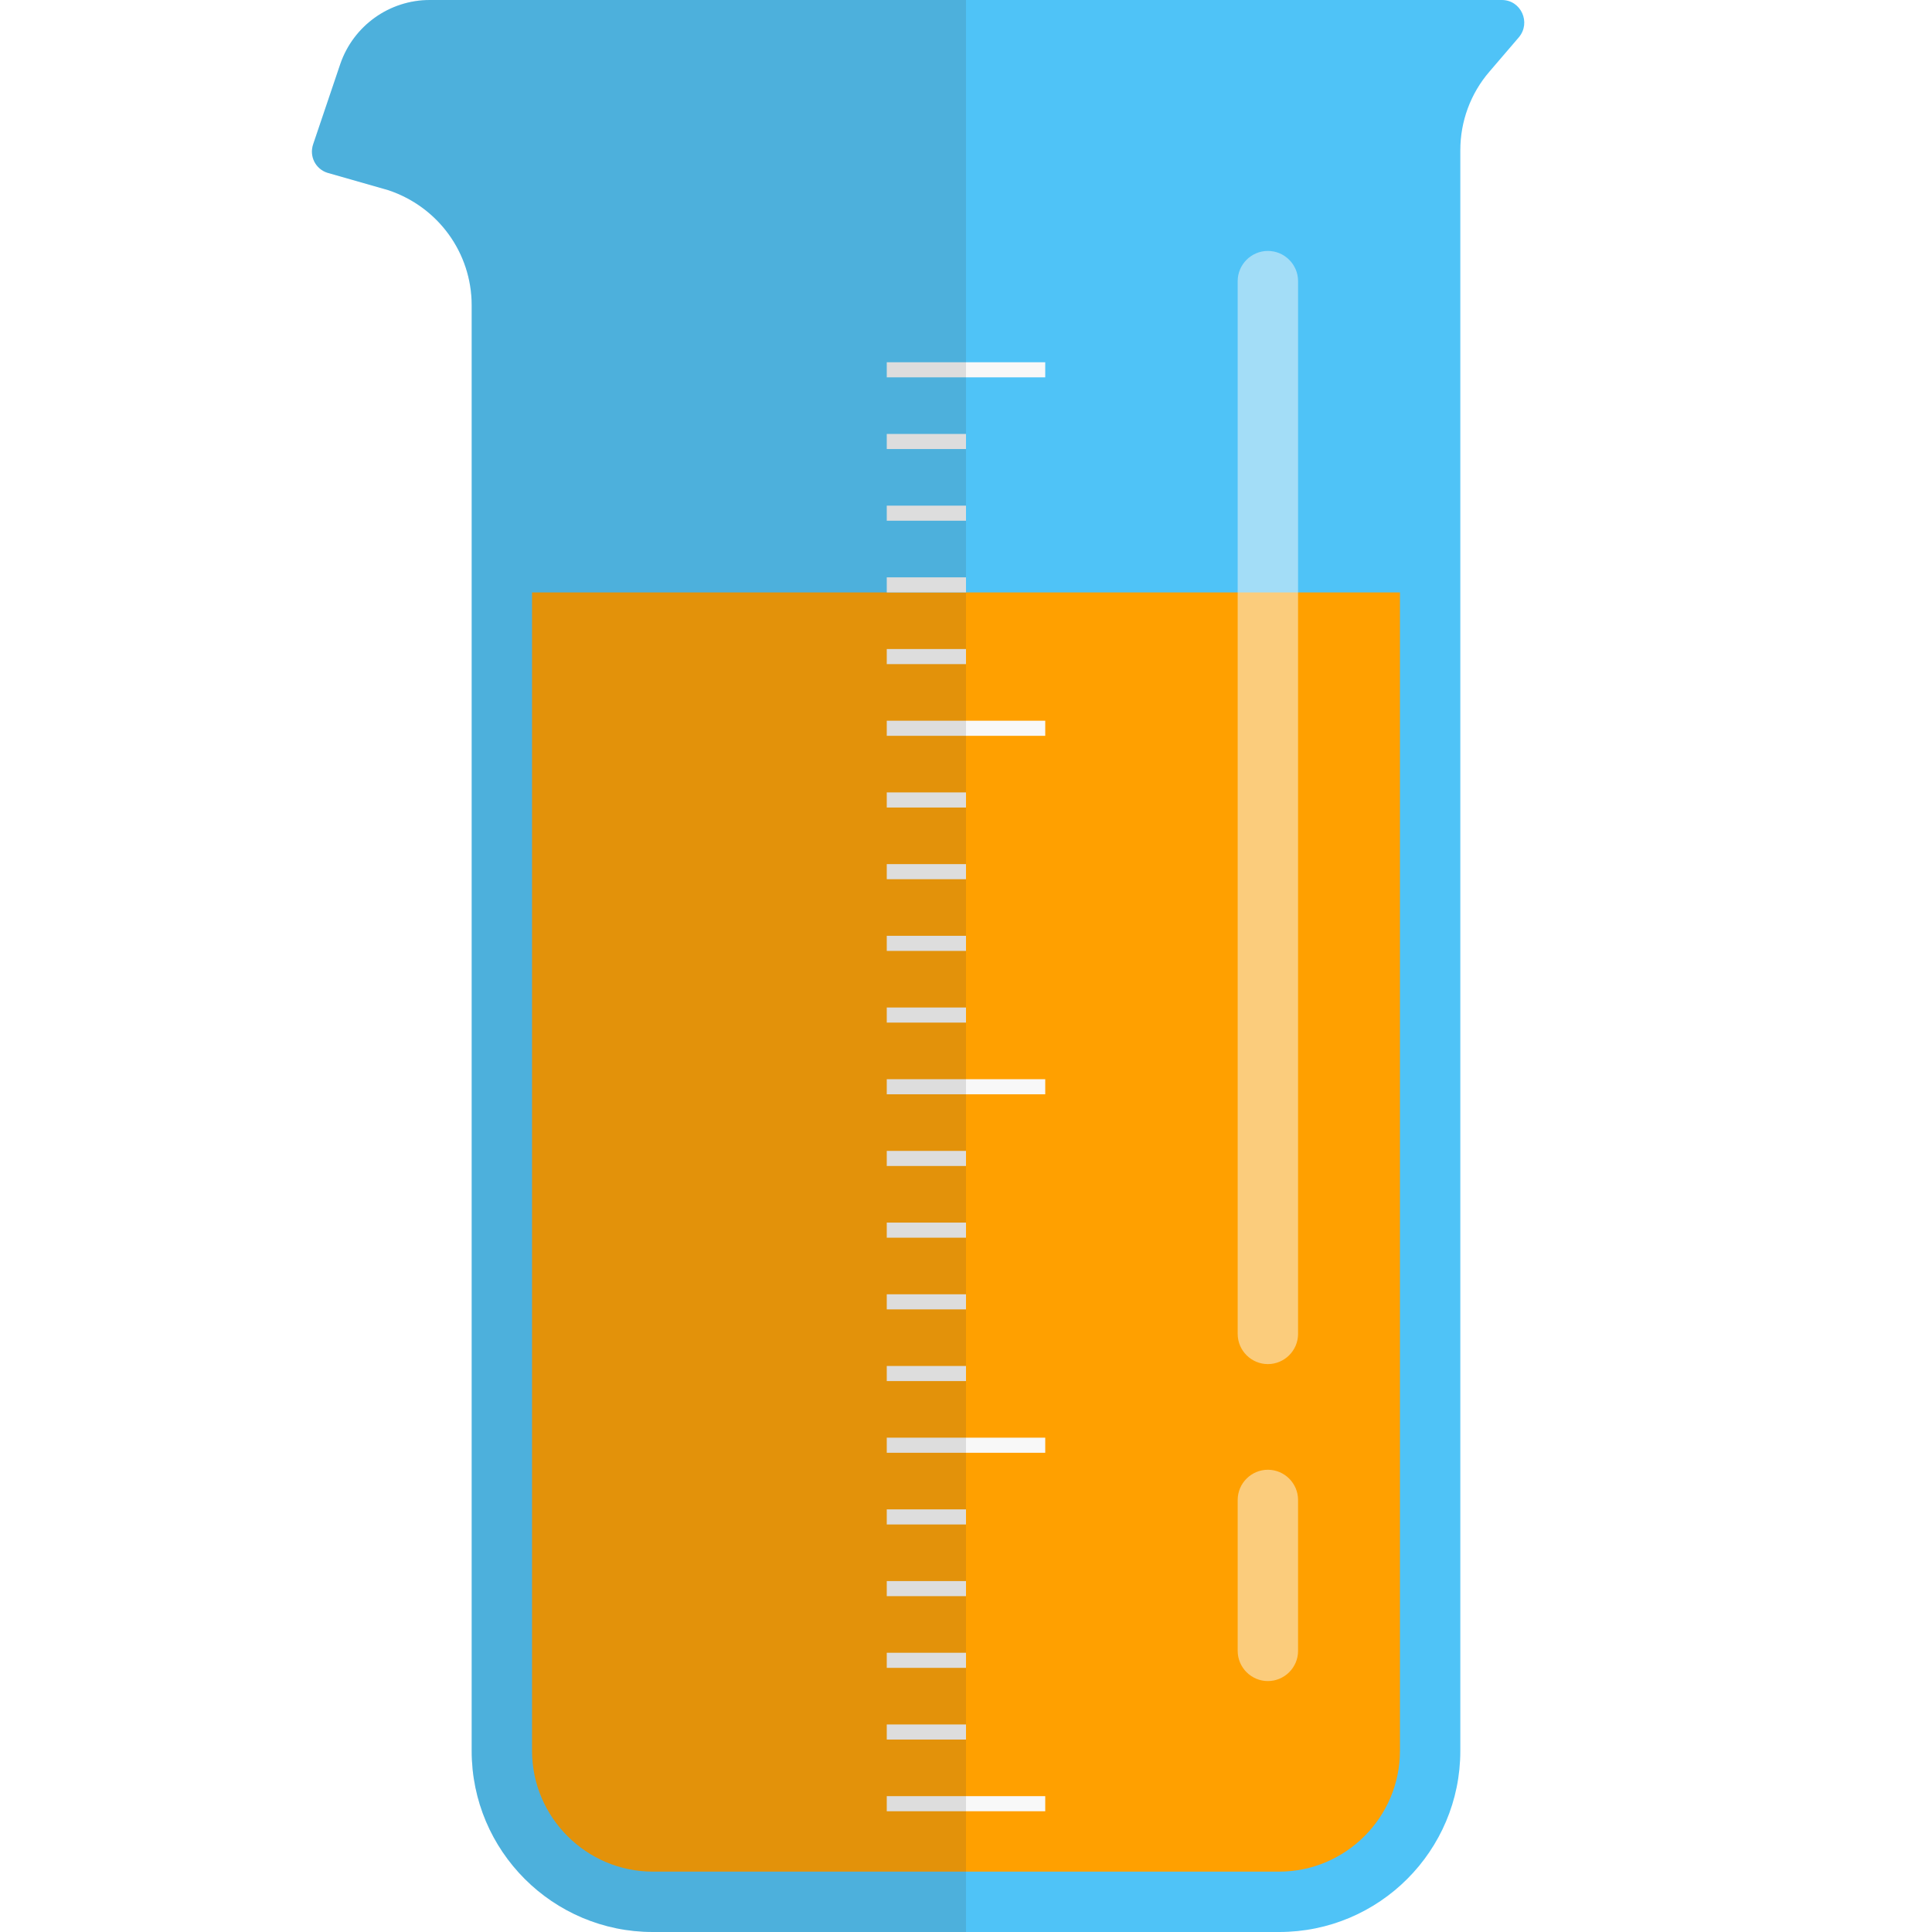
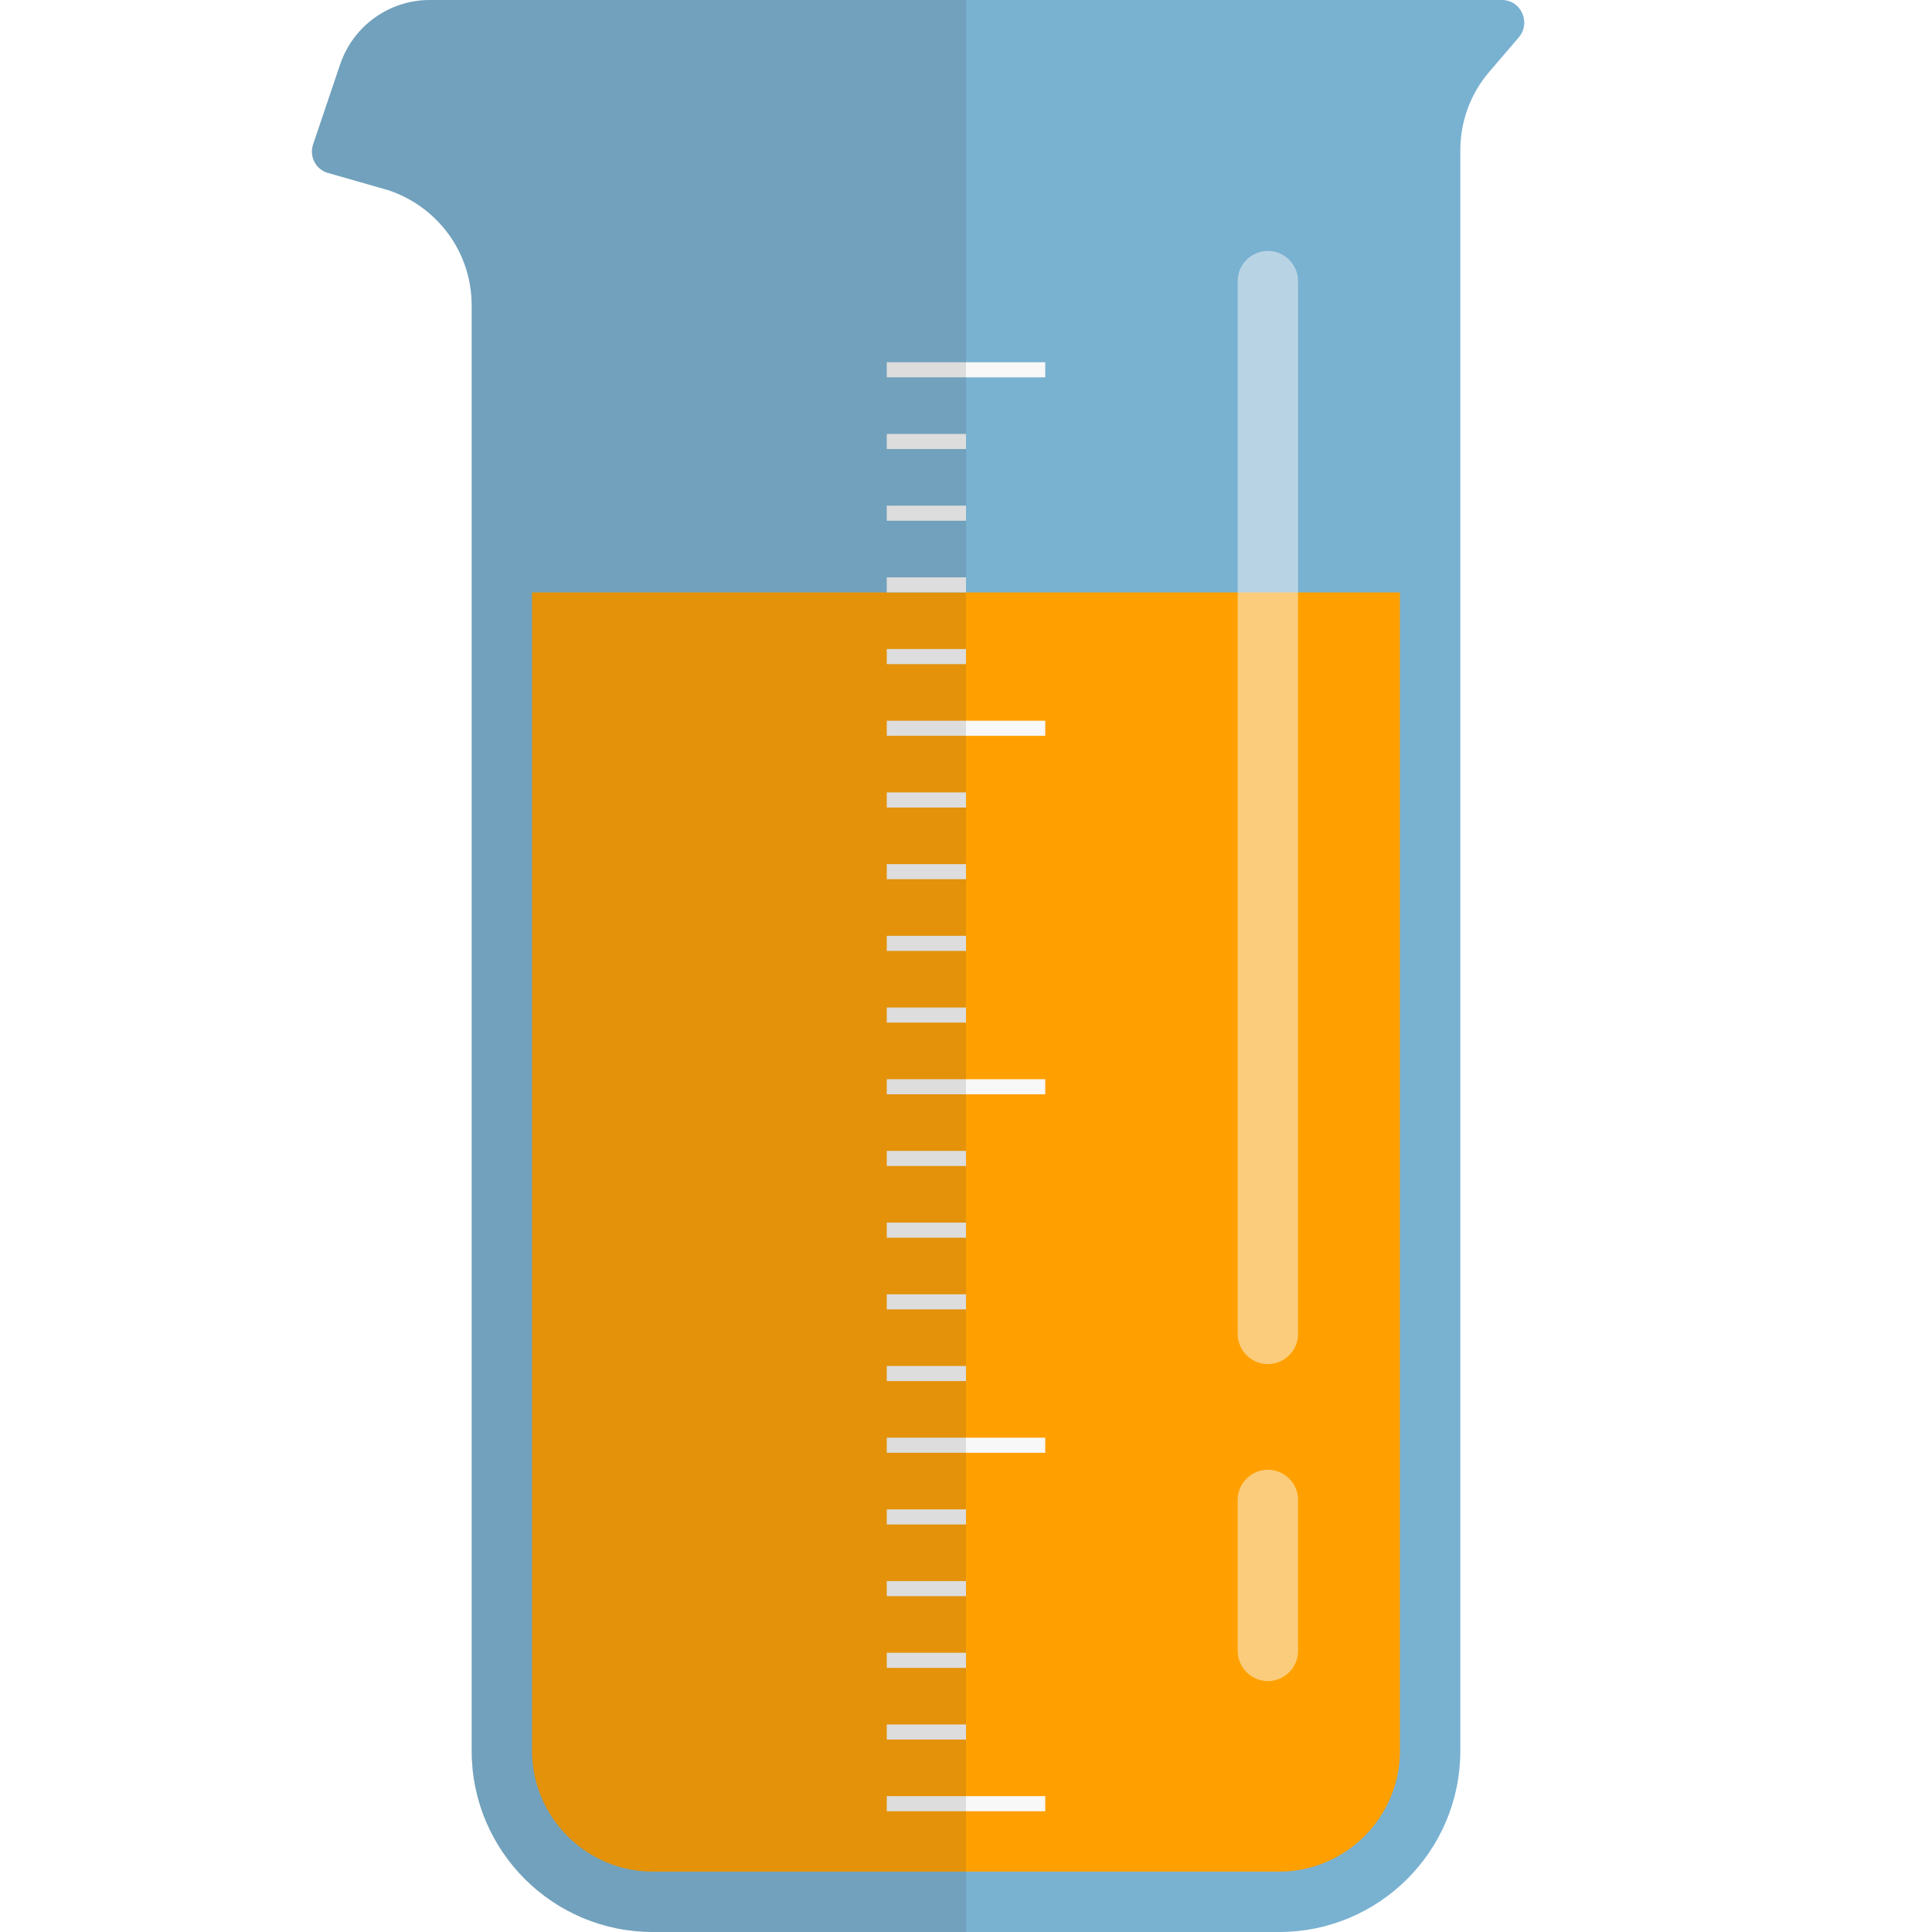
<svg xmlns="http://www.w3.org/2000/svg" version="1.1" x="0" y="0" viewBox="0 0 512 512" xml:space="preserve">
-   <path d="M387 0H113.9c-10.7 0-20.2 6.8-23.7 16.9L83 38.2c-1.1 3.2.6 6.6 3.8 7.6l16.1 4.6C116.1 54.8 125 67 125 80.9V464c0 26.5 21.5 48 48 48h166c26.5 0 48-21.5 48-48V39.8c0-7.6 2.7-15 7.7-20.8l7.8-9.1c3.3-3.9.6-9.9-4.5-9.9h-11z" fill="#4fc3f7" />
+   <path d="M387 0H113.9c-10.7 0-20.2 6.8-23.7 16.9L83 38.2c-1.1 3.2.6 6.6 3.8 7.6l16.1 4.6C116.1 54.8 125 67 125 80.9V464c0 26.5 21.5 48 48 48h166c26.5 0 48-21.5 48-48V39.8c0-7.6 2.7-15 7.7-20.8l7.8-9.1c3.3-3.9.6-9.9-4.5-9.9h-11z" fill="#79b1d1" />
  <path d="M141 157v307c0 17.6 14.4 32 32 32h166c17.6 0 32-14.4 32-32V157H141z" fill="#ffa000" />
  <path d="M344 74.5v279c0 4.4-3.6 8-8 8s-8-3.6-8-8v-279c0-4.4 3.6-8 8-8s8 3.6 8 8zm-8 315c-4.4 0-8 3.6-8 8v40c0 4.4 3.6 8 8 8s8-3.6 8-8v-40c0-4.4-3.6-8-8-8z" opacity=".5" fill="#f8f8f8" />
  <path d="M235 476h42v4h-42zm0-95h42v4h-42zm0-95h42v4h-42zm0-95h42v4h-42zm0 266h21v4h-21zm0-19h21v4h-21zm0-19h21v4h-21zm0-19h21v4h-21zm0-38h21v4h-21zm0-19h21v4h-21zm0-19h21v4h-21zm0-19h21v4h-21zm0-38h21v4h-21zm0-19h21v4h-21zm0-19h21v4h-21zm0-19h21v4h-21zm0-38h21v4h-21zm0-19h21v4h-21zm0-19h21v4h-21zm0-19h21v4h-21zm0-19h42v4h-42z" fill="#f8f8f8" />
  <path d="M125 0h-11.1c-10.7 0-20.2 6.8-23.7 16.9L83 38.2c-1.1 3.2.6 6.6 3.8 7.6l16.1 4.6C116.1 54.8 125 67 125 80.9V464c0 26.5 21.5 48 48 48h83V0H125z" opacity=".15" fill="#444" />
</svg>
